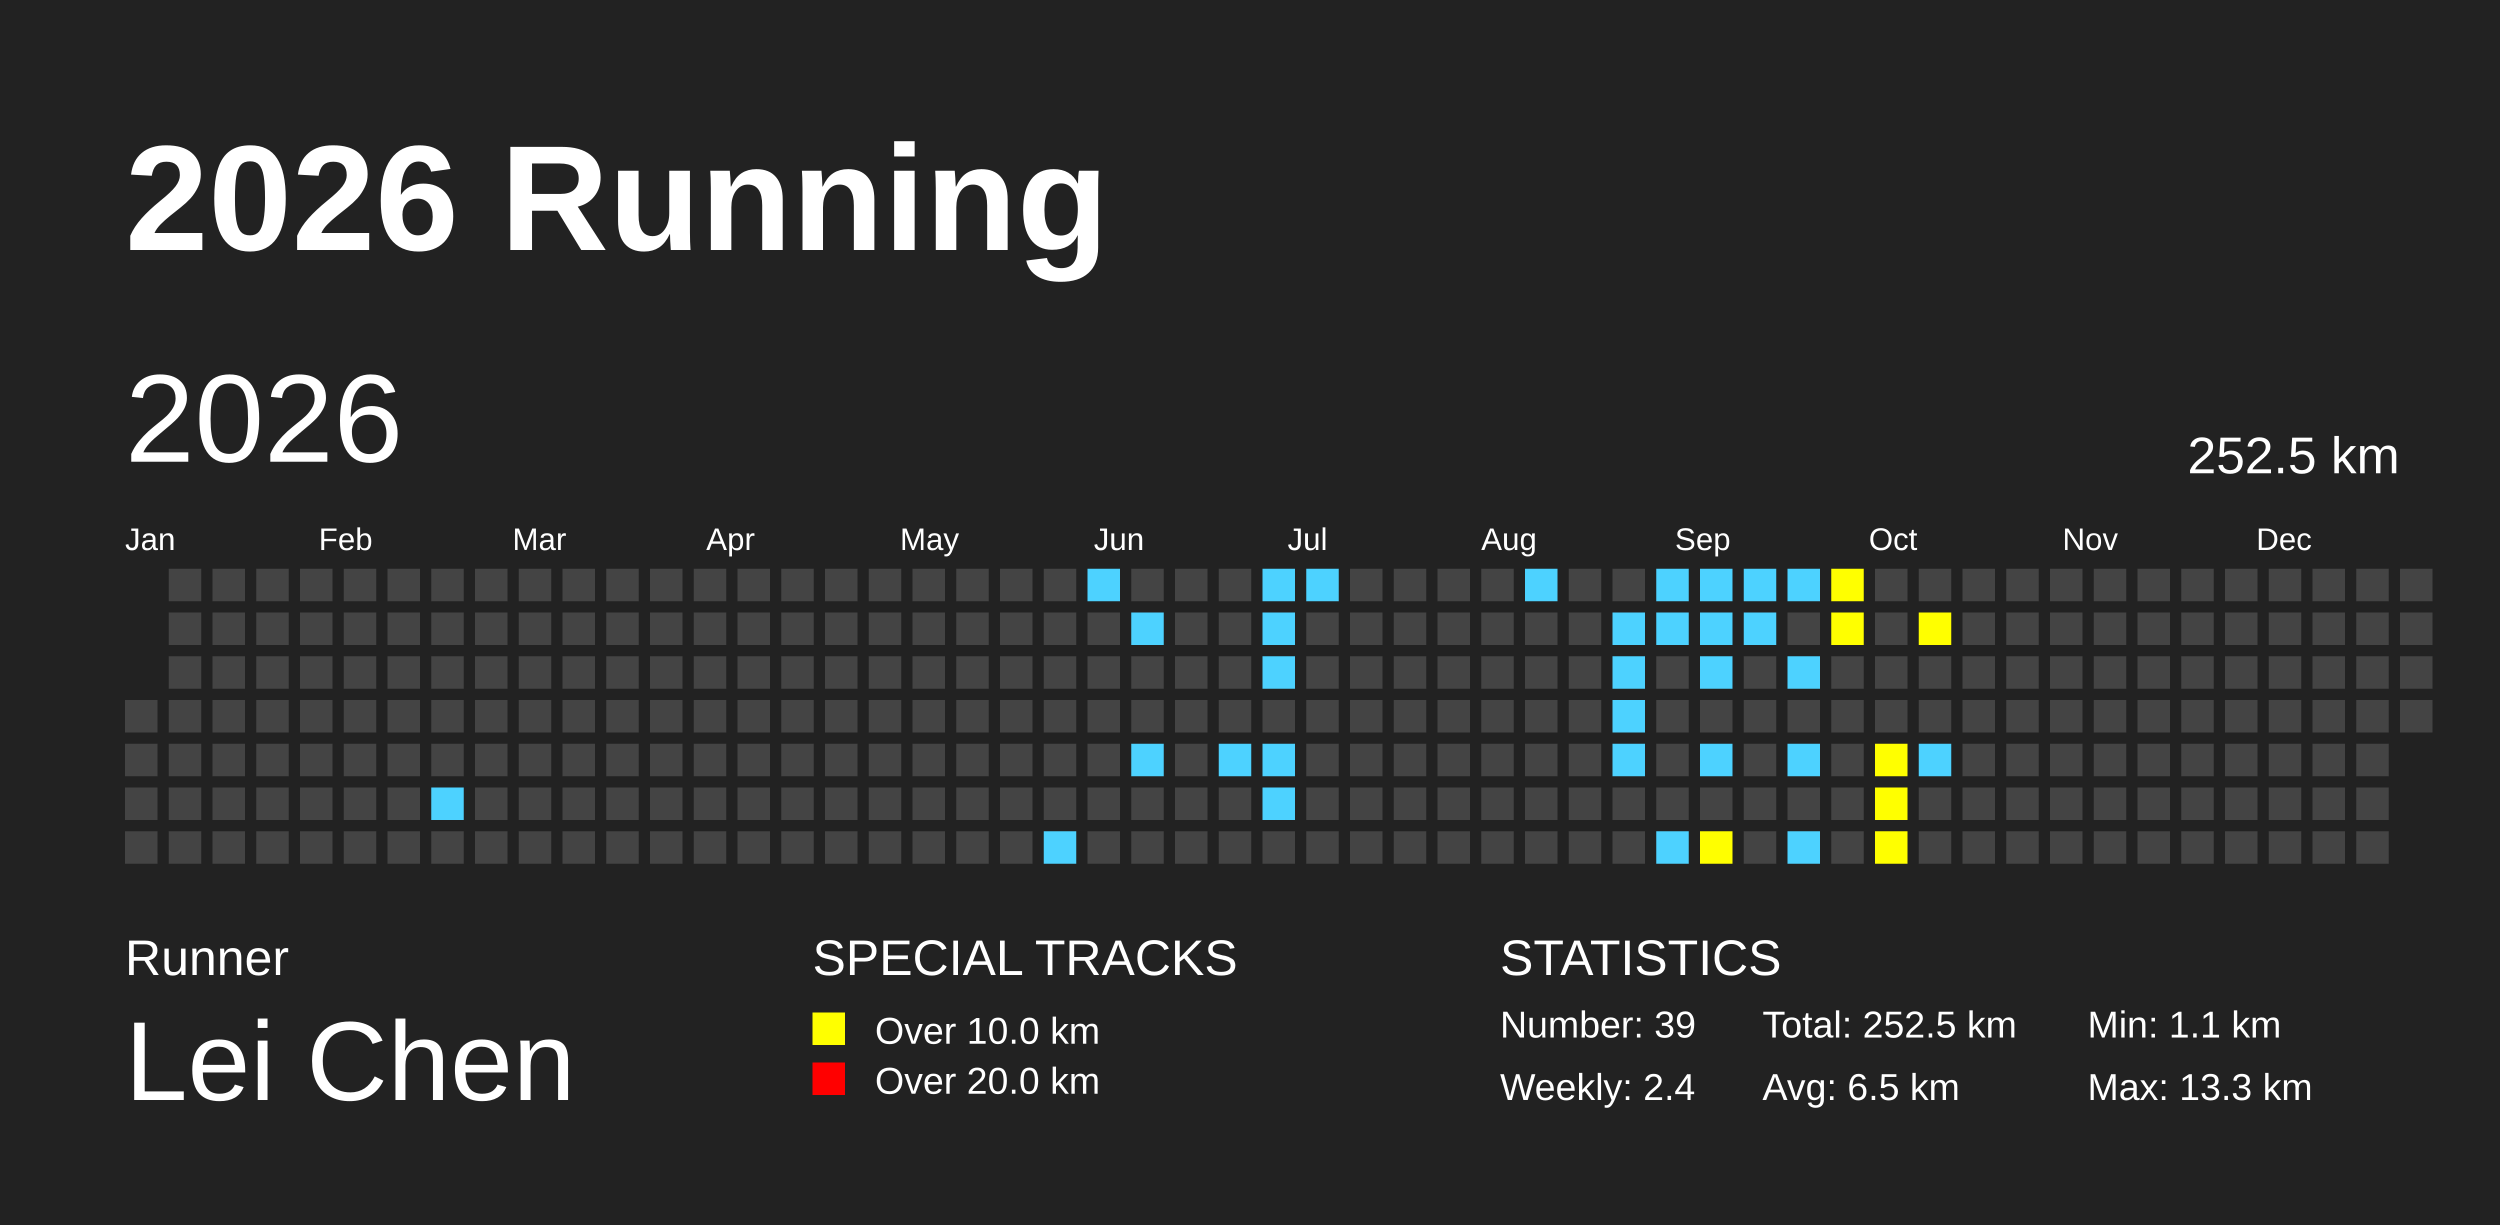
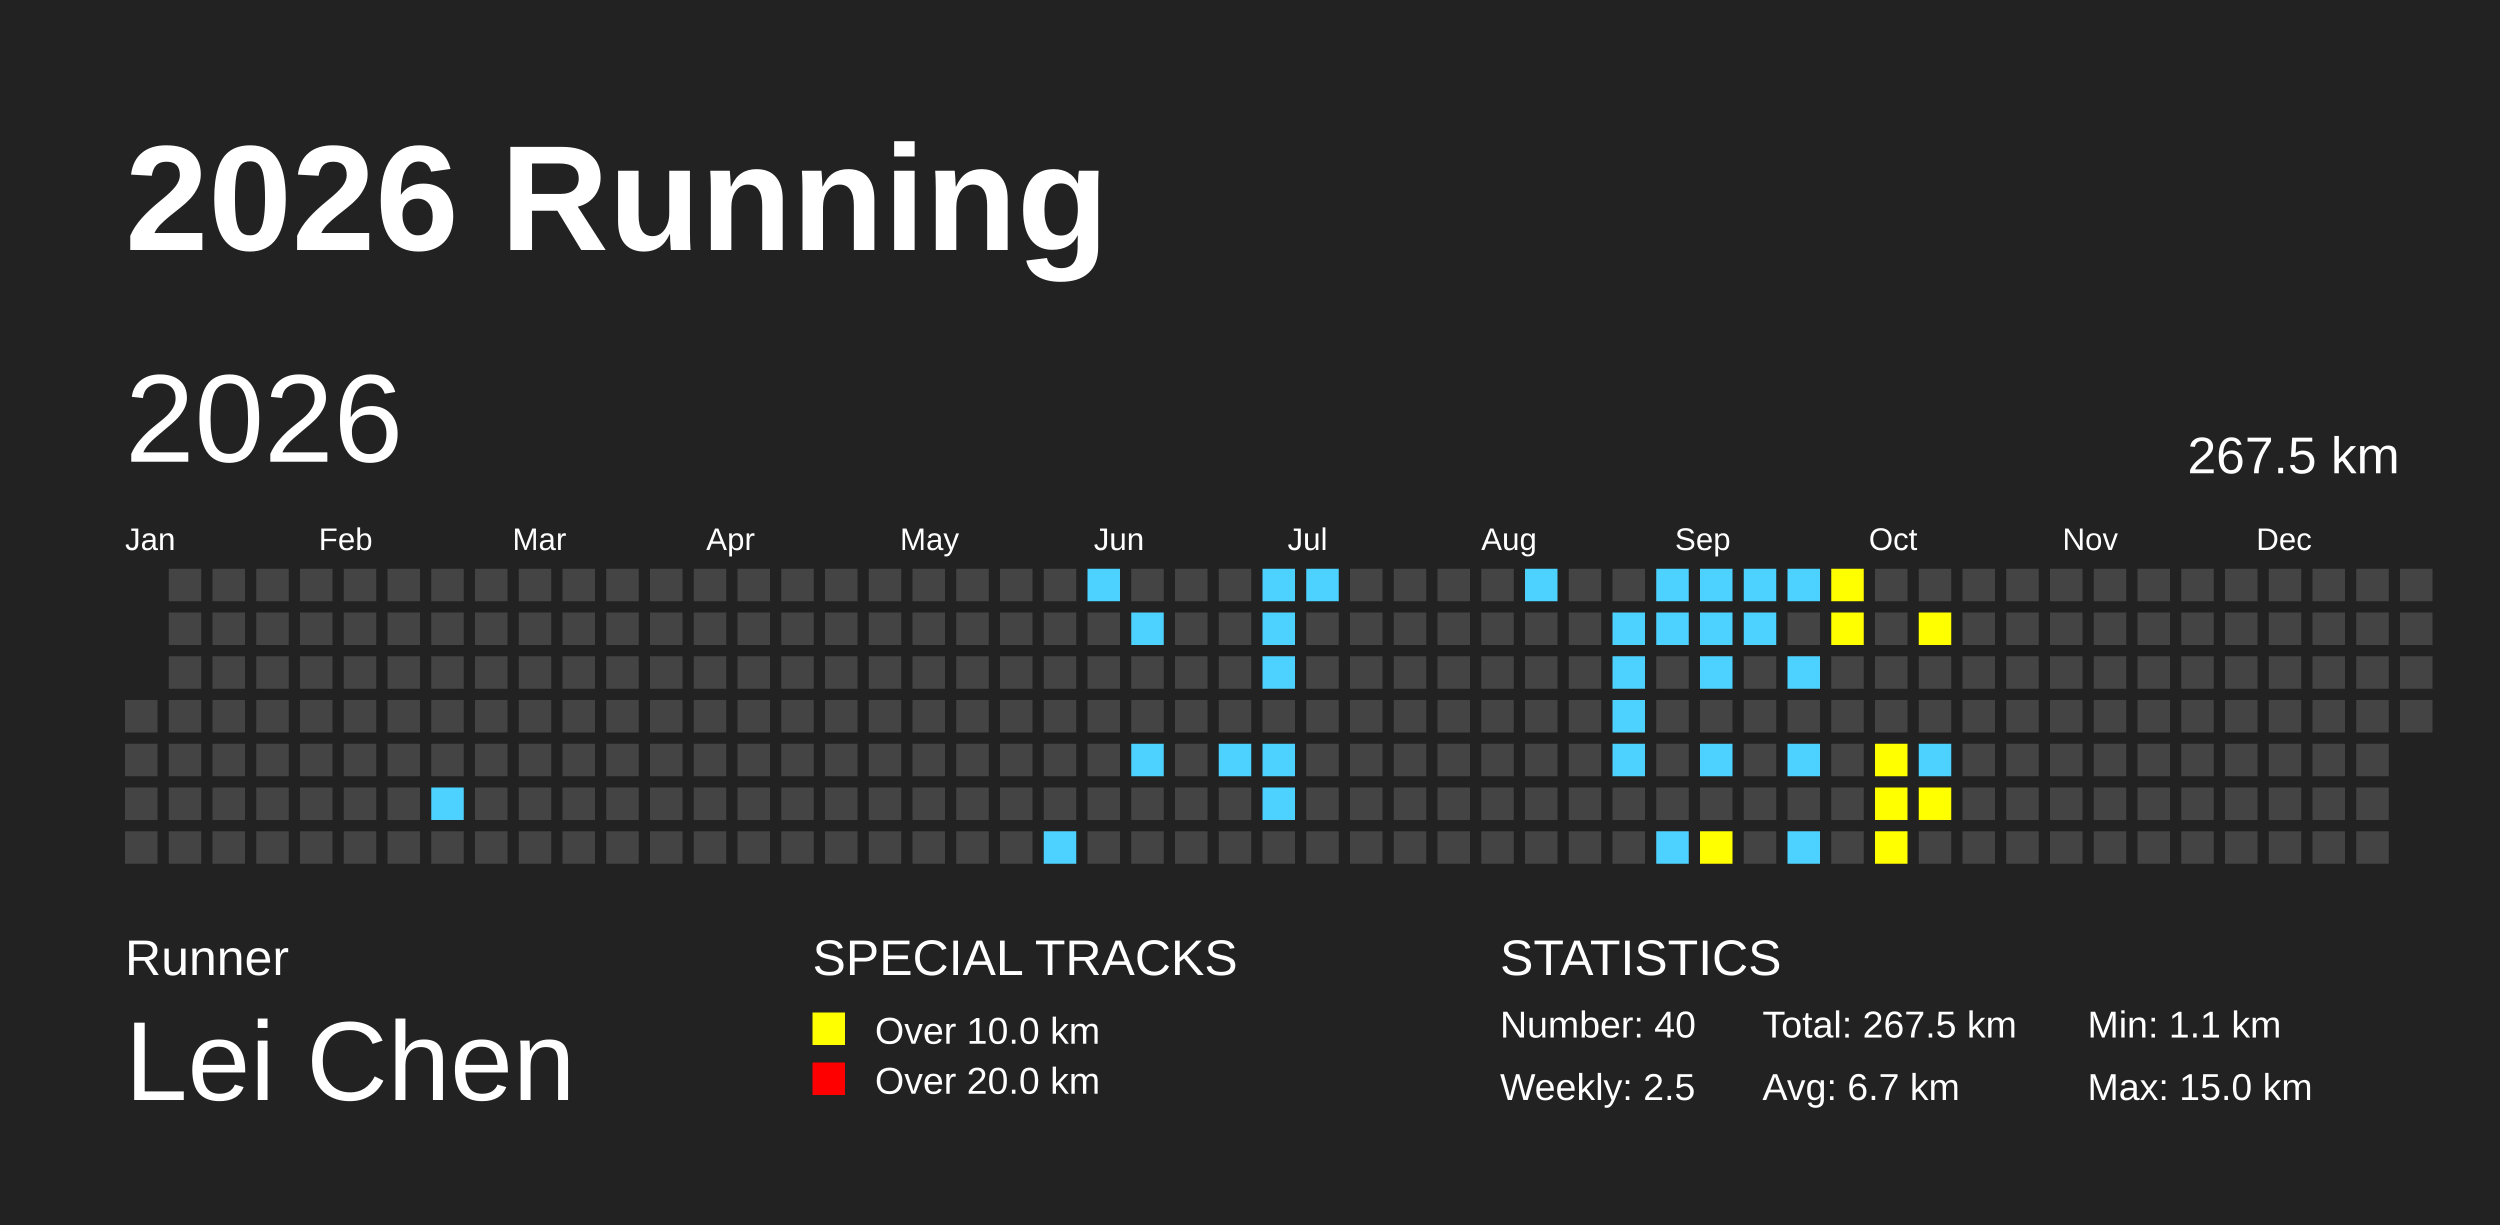
<svg xmlns="http://www.w3.org/2000/svg" baseProfile="full" height="98mm" version="1.1" viewBox="0,0,200,98" width="200mm">
  <defs />
  <rect fill="#222222" height="98" width="200" x="0" y="0" />
  <text fill="#FFFFFF" style="font-size:12px; font-family:Arial; font-weight:bold;" x="10" y="20">2026 Running</text>
  <text fill="#FFFFFF" style="font-size:4px; font-family:Arial" x="10" y="78">Runner</text>
  <text fill="#FFFFFF" style="font-size:9px; font-family:Arial" x="10" y="88">Lei Chen</text>
  <text fill="#FFFFFF" style="font-size:4px; font-family:Arial" x="65" y="78">SPECIAL TRACKS</text>
  <rect fill="yellow" height="2.6" width="2.6" x="65" y="81" />
  <text fill="#FFFFFF" style="font-size:3px; font-family:Arial" x="70" y="83.5">Over 10.0 km</text>
  <rect fill="red" height="2.6" width="2.6" x="65" y="85" />
  <text fill="#FFFFFF" style="font-size:3px; font-family:Arial" x="70" y="87.5">Over 20.0 km</text>
  <text fill="#FFFFFF" style="font-size:4px; font-family:Arial" x="120" y="78">STATISTICS</text>
-   <text fill="#FFFFFF" style="font-size:3px; font-family:Arial" x="120" y="83">Number: 39</text>
-   <text fill="#FFFFFF" style="font-size:3px; font-family:Arial" x="120" y="88">Weekly: 2.4</text>
-   <text fill="#FFFFFF" style="font-size:3px; font-family:Arial" x="141" y="83">Total: 252.5 km</text>
-   <text fill="#FFFFFF" style="font-size:3px; font-family:Arial" x="141" y="88">Avg: 6.5 km</text>
+   <text fill="#FFFFFF" style="font-size:3px; font-family:Arial" x="120" y="83">Number: 40</text>
+   <text fill="#FFFFFF" style="font-size:3px; font-family:Arial" x="120" y="88">Weekly: 2.5</text>
+   <text fill="#FFFFFF" style="font-size:3px; font-family:Arial" x="141" y="83">Total: 267.5 km</text>
+   <text fill="#FFFFFF" style="font-size:3px; font-family:Arial" x="141" y="88">Avg: 6.7 km</text>
  <text fill="#FFFFFF" style="font-size:3px; font-family:Arial" x="167" y="83">Min: 1.1 km</text>
-   <text fill="#FFFFFF" style="font-size:3px; font-family:Arial" x="167" y="88">Max: 13.3 km</text>
+   <text fill="#FFFFFF" style="font-size:3px; font-family:Arial" x="167" y="88">Max: 15.0 km</text>
  <text dominant-baseline="hanging" fill="#FFFFFF" style="font-size:10.0px; font-family:Arial;" x="10" y="30">2026</text>
-   <text dominant-baseline="hanging" fill="#FFFFFF" style="font-size:4.125px; font-family:Arial;" x="175" y="35">252.5 km</text>
+   <text dominant-baseline="hanging" fill="#FFFFFF" style="font-size:4.125px; font-family:Arial;" x="175" y="35">267.5 km</text>
  <text fill="#FFFFFF" style="font-size:2.5px; font-family:Arial" x="10.0" y="44">Jan</text>
  <text fill="#FFFFFF" style="font-size:2.5px; font-family:Arial" x="25.5" y="44">Feb</text>
  <text fill="#FFFFFF" style="font-size:2.5px; font-family:Arial" x="41.0" y="44">Mar</text>
  <text fill="#FFFFFF" style="font-size:2.5px; font-family:Arial" x="56.5" y="44">Apr</text>
  <text fill="#FFFFFF" style="font-size:2.5px; font-family:Arial" x="72.0" y="44">May</text>
  <text fill="#FFFFFF" style="font-size:2.5px; font-family:Arial" x="87.5" y="44">Jun</text>
  <text fill="#FFFFFF" style="font-size:2.5px; font-family:Arial" x="103.0" y="44">Jul</text>
  <text fill="#FFFFFF" style="font-size:2.5px; font-family:Arial" x="118.5" y="44">Aug</text>
  <text fill="#FFFFFF" style="font-size:2.5px; font-family:Arial" x="134.0" y="44">Sep</text>
  <text fill="#FFFFFF" style="font-size:2.5px; font-family:Arial" x="149.5" y="44">Oct</text>
  <text fill="#FFFFFF" style="font-size:2.5px; font-family:Arial" x="165.0" y="44">Nov</text>
  <text fill="#FFFFFF" style="font-size:2.5px; font-family:Arial" x="180.5" y="44">Dec</text>
  <rect fill="#444444" height="2.6" width="2.6" x="10.0" y="56.0" />
  <rect fill="#444444" height="2.6" width="2.6" x="10.0" y="59.5" />
  <rect fill="#444444" height="2.6" width="2.6" x="10.0" y="63.0" />
  <rect fill="#444444" height="2.6" width="2.6" x="10.0" y="66.5" />
  <rect fill="#444444" height="2.6" width="2.6" x="13.5" y="45.5" />
  <rect fill="#444444" height="2.6" width="2.6" x="13.5" y="49.0" />
  <rect fill="#444444" height="2.6" width="2.6" x="13.5" y="52.5" />
  <rect fill="#444444" height="2.6" width="2.6" x="13.5" y="56.0" />
  <rect fill="#444444" height="2.6" width="2.6" x="13.5" y="59.5" />
  <rect fill="#444444" height="2.6" width="2.6" x="13.5" y="63.0" />
  <rect fill="#444444" height="2.6" width="2.6" x="13.5" y="66.5" />
  <rect fill="#444444" height="2.6" width="2.6" x="17.0" y="45.5" />
  <rect fill="#444444" height="2.6" width="2.6" x="17.0" y="49.0" />
  <rect fill="#444444" height="2.6" width="2.6" x="17.0" y="52.5" />
  <rect fill="#444444" height="2.6" width="2.6" x="17.0" y="56.0" />
  <rect fill="#444444" height="2.6" width="2.6" x="17.0" y="59.5" />
  <rect fill="#444444" height="2.6" width="2.6" x="17.0" y="63.0" />
  <rect fill="#444444" height="2.6" width="2.6" x="17.0" y="66.5" />
  <rect fill="#444444" height="2.6" width="2.6" x="20.5" y="45.5" />
  <rect fill="#444444" height="2.6" width="2.6" x="20.5" y="49.0" />
  <rect fill="#444444" height="2.6" width="2.6" x="20.5" y="52.5" />
  <rect fill="#444444" height="2.6" width="2.6" x="20.5" y="56.0" />
  <rect fill="#444444" height="2.6" width="2.6" x="20.5" y="59.5" />
  <rect fill="#444444" height="2.6" width="2.6" x="20.5" y="63.0" />
  <rect fill="#444444" height="2.6" width="2.6" x="20.5" y="66.5" />
  <rect fill="#444444" height="2.6" width="2.6" x="24.0" y="45.5" />
  <rect fill="#444444" height="2.6" width="2.6" x="24.0" y="49.0" />
  <rect fill="#444444" height="2.6" width="2.6" x="24.0" y="52.5" />
  <rect fill="#444444" height="2.6" width="2.6" x="24.0" y="56.0" />
  <rect fill="#444444" height="2.6" width="2.6" x="24.0" y="59.5" />
  <rect fill="#444444" height="2.6" width="2.6" x="24.0" y="63.0" />
  <rect fill="#444444" height="2.6" width="2.6" x="24.0" y="66.5" />
  <rect fill="#444444" height="2.6" width="2.6" x="27.5" y="45.5" />
  <rect fill="#444444" height="2.6" width="2.6" x="27.5" y="49.0" />
  <rect fill="#444444" height="2.6" width="2.6" x="27.5" y="52.5" />
  <rect fill="#444444" height="2.6" width="2.6" x="27.5" y="56.0" />
  <rect fill="#444444" height="2.6" width="2.6" x="27.5" y="59.5" />
  <rect fill="#444444" height="2.6" width="2.6" x="27.5" y="63.0" />
  <rect fill="#444444" height="2.6" width="2.6" x="27.5" y="66.5" />
  <rect fill="#444444" height="2.6" width="2.6" x="31.0" y="45.5" />
  <rect fill="#444444" height="2.6" width="2.6" x="31.0" y="49.0" />
  <rect fill="#444444" height="2.6" width="2.6" x="31.0" y="52.5" />
  <rect fill="#444444" height="2.6" width="2.6" x="31.0" y="56.0" />
  <rect fill="#444444" height="2.6" width="2.6" x="31.0" y="59.5" />
  <rect fill="#444444" height="2.6" width="2.6" x="31.0" y="63.0" />
  <rect fill="#444444" height="2.6" width="2.6" x="31.0" y="66.5" />
  <rect fill="#444444" height="2.6" width="2.6" x="34.5" y="45.5" />
  <rect fill="#444444" height="2.6" width="2.6" x="34.5" y="49.0" />
  <rect fill="#444444" height="2.6" width="2.6" x="34.5" y="52.5" />
  <rect fill="#444444" height="2.6" width="2.6" x="34.5" y="56.0" />
  <rect fill="#444444" height="2.6" width="2.6" x="34.5" y="59.5" />
  <rect fill="#4DD2FF" height="2.6" width="2.6" x="34.5" y="63.0" />
  <rect fill="#444444" height="2.6" width="2.6" x="34.5" y="66.5" />
  <rect fill="#444444" height="2.6" width="2.6" x="38.0" y="45.5" />
  <rect fill="#444444" height="2.6" width="2.6" x="38.0" y="49.0" />
  <rect fill="#444444" height="2.6" width="2.6" x="38.0" y="52.5" />
  <rect fill="#444444" height="2.6" width="2.6" x="38.0" y="56.0" />
  <rect fill="#444444" height="2.6" width="2.6" x="38.0" y="59.5" />
  <rect fill="#444444" height="2.6" width="2.6" x="38.0" y="63.0" />
  <rect fill="#444444" height="2.6" width="2.6" x="38.0" y="66.5" />
  <rect fill="#444444" height="2.6" width="2.6" x="41.5" y="45.5" />
  <rect fill="#444444" height="2.6" width="2.6" x="41.5" y="49.0" />
  <rect fill="#444444" height="2.6" width="2.6" x="41.5" y="52.5" />
  <rect fill="#444444" height="2.6" width="2.6" x="41.5" y="56.0" />
  <rect fill="#444444" height="2.6" width="2.6" x="41.5" y="59.5" />
  <rect fill="#444444" height="2.6" width="2.6" x="41.5" y="63.0" />
  <rect fill="#444444" height="2.6" width="2.6" x="41.5" y="66.5" />
  <rect fill="#444444" height="2.6" width="2.6" x="45.0" y="45.5" />
  <rect fill="#444444" height="2.6" width="2.6" x="45.0" y="49.0" />
  <rect fill="#444444" height="2.6" width="2.6" x="45.0" y="52.5" />
  <rect fill="#444444" height="2.6" width="2.6" x="45.0" y="56.0" />
  <rect fill="#444444" height="2.6" width="2.6" x="45.0" y="59.5" />
  <rect fill="#444444" height="2.6" width="2.6" x="45.0" y="63.0" />
  <rect fill="#444444" height="2.6" width="2.6" x="45.0" y="66.5" />
  <rect fill="#444444" height="2.6" width="2.6" x="48.5" y="45.5" />
  <rect fill="#444444" height="2.6" width="2.6" x="48.5" y="49.0" />
  <rect fill="#444444" height="2.6" width="2.6" x="48.5" y="52.5" />
  <rect fill="#444444" height="2.6" width="2.6" x="48.5" y="56.0" />
  <rect fill="#444444" height="2.6" width="2.6" x="48.5" y="59.5" />
  <rect fill="#444444" height="2.6" width="2.6" x="48.5" y="63.0" />
  <rect fill="#444444" height="2.6" width="2.6" x="48.5" y="66.5" />
  <rect fill="#444444" height="2.6" width="2.6" x="52.0" y="45.5" />
  <rect fill="#444444" height="2.6" width="2.6" x="52.0" y="49.0" />
  <rect fill="#444444" height="2.6" width="2.6" x="52.0" y="52.5" />
  <rect fill="#444444" height="2.6" width="2.6" x="52.0" y="56.0" />
  <rect fill="#444444" height="2.6" width="2.6" x="52.0" y="59.5" />
  <rect fill="#444444" height="2.6" width="2.6" x="52.0" y="63.0" />
  <rect fill="#444444" height="2.6" width="2.6" x="52.0" y="66.5" />
  <rect fill="#444444" height="2.6" width="2.6" x="55.5" y="45.5" />
  <rect fill="#444444" height="2.6" width="2.6" x="55.5" y="49.0" />
  <rect fill="#444444" height="2.6" width="2.6" x="55.5" y="52.5" />
  <rect fill="#444444" height="2.6" width="2.6" x="55.5" y="56.0" />
  <rect fill="#444444" height="2.6" width="2.6" x="55.5" y="59.5" />
  <rect fill="#444444" height="2.6" width="2.6" x="55.5" y="63.0" />
  <rect fill="#444444" height="2.6" width="2.6" x="55.5" y="66.5" />
  <rect fill="#444444" height="2.6" width="2.6" x="59.0" y="45.5" />
  <rect fill="#444444" height="2.6" width="2.6" x="59.0" y="49.0" />
  <rect fill="#444444" height="2.6" width="2.6" x="59.0" y="52.5" />
  <rect fill="#444444" height="2.6" width="2.6" x="59.0" y="56.0" />
  <rect fill="#444444" height="2.6" width="2.6" x="59.0" y="59.5" />
  <rect fill="#444444" height="2.6" width="2.6" x="59.0" y="63.0" />
  <rect fill="#444444" height="2.6" width="2.6" x="59.0" y="66.5" />
  <rect fill="#444444" height="2.6" width="2.6" x="62.5" y="45.5" />
  <rect fill="#444444" height="2.6" width="2.6" x="62.5" y="49.0" />
  <rect fill="#444444" height="2.6" width="2.6" x="62.5" y="52.5" />
  <rect fill="#444444" height="2.6" width="2.6" x="62.5" y="56.0" />
  <rect fill="#444444" height="2.6" width="2.6" x="62.5" y="59.5" />
  <rect fill="#444444" height="2.6" width="2.6" x="62.5" y="63.0" />
  <rect fill="#444444" height="2.6" width="2.6" x="62.5" y="66.5" />
  <rect fill="#444444" height="2.6" width="2.6" x="66.0" y="45.5" />
  <rect fill="#444444" height="2.6" width="2.6" x="66.0" y="49.0" />
  <rect fill="#444444" height="2.6" width="2.6" x="66.0" y="52.5" />
  <rect fill="#444444" height="2.6" width="2.6" x="66.0" y="56.0" />
  <rect fill="#444444" height="2.6" width="2.6" x="66.0" y="59.5" />
  <rect fill="#444444" height="2.6" width="2.6" x="66.0" y="63.0" />
  <rect fill="#444444" height="2.6" width="2.6" x="66.0" y="66.5" />
  <rect fill="#444444" height="2.6" width="2.6" x="69.5" y="45.5" />
  <rect fill="#444444" height="2.6" width="2.6" x="69.5" y="49.0" />
  <rect fill="#444444" height="2.6" width="2.6" x="69.5" y="52.5" />
  <rect fill="#444444" height="2.6" width="2.6" x="69.5" y="56.0" />
  <rect fill="#444444" height="2.6" width="2.6" x="69.5" y="59.5" />
  <rect fill="#444444" height="2.6" width="2.6" x="69.5" y="63.0" />
  <rect fill="#444444" height="2.6" width="2.6" x="69.5" y="66.5" />
  <rect fill="#444444" height="2.6" width="2.6" x="73.0" y="45.5" />
  <rect fill="#444444" height="2.6" width="2.6" x="73.0" y="49.0" />
  <rect fill="#444444" height="2.6" width="2.6" x="73.0" y="52.5" />
  <rect fill="#444444" height="2.6" width="2.6" x="73.0" y="56.0" />
  <rect fill="#444444" height="2.6" width="2.6" x="73.0" y="59.5" />
  <rect fill="#444444" height="2.6" width="2.6" x="73.0" y="63.0" />
  <rect fill="#444444" height="2.6" width="2.6" x="73.0" y="66.5" />
  <rect fill="#444444" height="2.6" width="2.6" x="76.5" y="45.5" />
  <rect fill="#444444" height="2.6" width="2.6" x="76.5" y="49.0" />
  <rect fill="#444444" height="2.6" width="2.6" x="76.5" y="52.5" />
  <rect fill="#444444" height="2.6" width="2.6" x="76.5" y="56.0" />
  <rect fill="#444444" height="2.6" width="2.6" x="76.5" y="59.5" />
  <rect fill="#444444" height="2.6" width="2.6" x="76.5" y="63.0" />
  <rect fill="#444444" height="2.6" width="2.6" x="76.5" y="66.5" />
  <rect fill="#444444" height="2.6" width="2.6" x="80.0" y="45.5" />
  <rect fill="#444444" height="2.6" width="2.6" x="80.0" y="49.0" />
  <rect fill="#444444" height="2.6" width="2.6" x="80.0" y="52.5" />
  <rect fill="#444444" height="2.6" width="2.6" x="80.0" y="56.0" />
  <rect fill="#444444" height="2.6" width="2.6" x="80.0" y="59.5" />
  <rect fill="#444444" height="2.6" width="2.6" x="80.0" y="63.0" />
  <rect fill="#444444" height="2.6" width="2.6" x="80.0" y="66.5" />
  <rect fill="#444444" height="2.6" width="2.6" x="83.5" y="45.5" />
  <rect fill="#444444" height="2.6" width="2.6" x="83.5" y="49.0" />
  <rect fill="#444444" height="2.6" width="2.6" x="83.5" y="52.5" />
  <rect fill="#444444" height="2.6" width="2.6" x="83.5" y="56.0" />
  <rect fill="#444444" height="2.6" width="2.6" x="83.5" y="59.5" />
  <rect fill="#444444" height="2.6" width="2.6" x="83.5" y="63.0" />
  <rect fill="#4DD2FF" height="2.6" width="2.6" x="83.5" y="66.5" />
  <rect fill="#4DD2FF" height="2.6" width="2.6" x="87.0" y="45.5" />
  <rect fill="#444444" height="2.6" width="2.6" x="87.0" y="49.0" />
  <rect fill="#444444" height="2.6" width="2.6" x="87.0" y="52.5" />
  <rect fill="#444444" height="2.6" width="2.6" x="87.0" y="56.0" />
  <rect fill="#444444" height="2.6" width="2.6" x="87.0" y="59.5" />
  <rect fill="#444444" height="2.6" width="2.6" x="87.0" y="63.0" />
  <rect fill="#444444" height="2.6" width="2.6" x="87.0" y="66.5" />
  <rect fill="#444444" height="2.6" width="2.6" x="90.5" y="45.5" />
  <rect fill="#4DD2FF" height="2.6" width="2.6" x="90.5" y="49.0" />
  <rect fill="#444444" height="2.6" width="2.6" x="90.5" y="52.5" />
  <rect fill="#444444" height="2.6" width="2.6" x="90.5" y="56.0" />
  <rect fill="#4DD2FF" height="2.6" width="2.6" x="90.5" y="59.5" />
  <rect fill="#444444" height="2.6" width="2.6" x="90.5" y="63.0" />
  <rect fill="#444444" height="2.6" width="2.6" x="90.5" y="66.5" />
  <rect fill="#444444" height="2.6" width="2.6" x="94.0" y="45.5" />
  <rect fill="#444444" height="2.6" width="2.6" x="94.0" y="49.0" />
  <rect fill="#444444" height="2.6" width="2.6" x="94.0" y="52.5" />
  <rect fill="#444444" height="2.6" width="2.6" x="94.0" y="56.0" />
  <rect fill="#444444" height="2.6" width="2.6" x="94.0" y="59.5" />
  <rect fill="#444444" height="2.6" width="2.6" x="94.0" y="63.0" />
  <rect fill="#444444" height="2.6" width="2.6" x="94.0" y="66.5" />
  <rect fill="#444444" height="2.6" width="2.6" x="97.5" y="45.5" />
  <rect fill="#444444" height="2.6" width="2.6" x="97.5" y="49.0" />
  <rect fill="#444444" height="2.6" width="2.6" x="97.5" y="52.5" />
  <rect fill="#444444" height="2.6" width="2.6" x="97.5" y="56.0" />
  <rect fill="#4DD2FF" height="2.6" width="2.6" x="97.5" y="59.5" />
  <rect fill="#444444" height="2.6" width="2.6" x="97.5" y="63.0" />
  <rect fill="#444444" height="2.6" width="2.6" x="97.5" y="66.5" />
  <rect fill="#4DD2FF" height="2.6" width="2.6" x="101.0" y="45.5" />
  <rect fill="#4DD2FF" height="2.6" width="2.6" x="101.0" y="49.0" />
  <rect fill="#4DD2FF" height="2.6" width="2.6" x="101.0" y="52.5" />
  <rect fill="#444444" height="2.6" width="2.6" x="101.0" y="56.0" />
  <rect fill="#4DD2FF" height="2.6" width="2.6" x="101.0" y="59.5" />
  <rect fill="#4DD2FF" height="2.6" width="2.6" x="101.0" y="63.0" />
  <rect fill="#444444" height="2.6" width="2.6" x="101.0" y="66.5" />
  <rect fill="#4DD2FF" height="2.6" width="2.6" x="104.5" y="45.5" />
  <rect fill="#444444" height="2.6" width="2.6" x="104.5" y="49.0" />
  <rect fill="#444444" height="2.6" width="2.6" x="104.5" y="52.5" />
  <rect fill="#444444" height="2.6" width="2.6" x="104.5" y="56.0" />
  <rect fill="#444444" height="2.6" width="2.6" x="104.5" y="59.5" />
  <rect fill="#444444" height="2.6" width="2.6" x="104.5" y="63.0" />
  <rect fill="#444444" height="2.6" width="2.6" x="104.5" y="66.5" />
  <rect fill="#444444" height="2.6" width="2.6" x="108.0" y="45.5" />
  <rect fill="#444444" height="2.6" width="2.6" x="108.0" y="49.0" />
  <rect fill="#444444" height="2.6" width="2.6" x="108.0" y="52.5" />
  <rect fill="#444444" height="2.6" width="2.6" x="108.0" y="56.0" />
  <rect fill="#444444" height="2.6" width="2.6" x="108.0" y="59.5" />
  <rect fill="#444444" height="2.6" width="2.6" x="108.0" y="63.0" />
  <rect fill="#444444" height="2.6" width="2.6" x="108.0" y="66.5" />
  <rect fill="#444444" height="2.6" width="2.6" x="111.5" y="45.5" />
  <rect fill="#444444" height="2.6" width="2.6" x="111.5" y="49.0" />
  <rect fill="#444444" height="2.6" width="2.6" x="111.5" y="52.5" />
  <rect fill="#444444" height="2.6" width="2.6" x="111.5" y="56.0" />
  <rect fill="#444444" height="2.6" width="2.6" x="111.5" y="59.5" />
  <rect fill="#444444" height="2.6" width="2.6" x="111.5" y="63.0" />
  <rect fill="#444444" height="2.6" width="2.6" x="111.5" y="66.5" />
  <rect fill="#444444" height="2.6" width="2.6" x="115.0" y="45.5" />
  <rect fill="#444444" height="2.6" width="2.6" x="115.0" y="49.0" />
  <rect fill="#444444" height="2.6" width="2.6" x="115.0" y="52.5" />
  <rect fill="#444444" height="2.6" width="2.6" x="115.0" y="56.0" />
  <rect fill="#444444" height="2.6" width="2.6" x="115.0" y="59.5" />
  <rect fill="#444444" height="2.6" width="2.6" x="115.0" y="63.0" />
  <rect fill="#444444" height="2.6" width="2.6" x="115.0" y="66.5" />
  <rect fill="#444444" height="2.6" width="2.6" x="118.5" y="45.5" />
  <rect fill="#444444" height="2.6" width="2.6" x="118.5" y="49.0" />
  <rect fill="#444444" height="2.6" width="2.6" x="118.5" y="52.5" />
  <rect fill="#444444" height="2.6" width="2.6" x="118.5" y="56.0" />
  <rect fill="#444444" height="2.6" width="2.6" x="118.5" y="59.5" />
  <rect fill="#444444" height="2.6" width="2.6" x="118.5" y="63.0" />
  <rect fill="#444444" height="2.6" width="2.6" x="118.5" y="66.5" />
  <rect fill="#4DD2FF" height="2.6" width="2.6" x="122.0" y="45.5" />
  <rect fill="#444444" height="2.6" width="2.6" x="122.0" y="49.0" />
  <rect fill="#444444" height="2.6" width="2.6" x="122.0" y="52.5" />
  <rect fill="#444444" height="2.6" width="2.6" x="122.0" y="56.0" />
  <rect fill="#444444" height="2.6" width="2.6" x="122.0" y="59.5" />
  <rect fill="#444444" height="2.6" width="2.6" x="122.0" y="63.0" />
  <rect fill="#444444" height="2.6" width="2.6" x="122.0" y="66.5" />
  <rect fill="#444444" height="2.6" width="2.6" x="125.5" y="45.5" />
  <rect fill="#444444" height="2.6" width="2.6" x="125.5" y="49.0" />
  <rect fill="#444444" height="2.6" width="2.6" x="125.5" y="52.5" />
  <rect fill="#444444" height="2.6" width="2.6" x="125.5" y="56.0" />
  <rect fill="#444444" height="2.6" width="2.6" x="125.5" y="59.5" />
  <rect fill="#444444" height="2.6" width="2.6" x="125.5" y="63.0" />
  <rect fill="#444444" height="2.6" width="2.6" x="125.5" y="66.5" />
  <rect fill="#444444" height="2.6" width="2.6" x="129.0" y="45.5" />
  <rect fill="#4DD2FF" height="2.6" width="2.6" x="129.0" y="49.0" />
  <rect fill="#4DD2FF" height="2.6" width="2.6" x="129.0" y="52.5" />
  <rect fill="#4DD2FF" height="2.6" width="2.6" x="129.0" y="56.0" />
  <rect fill="#4DD2FF" height="2.6" width="2.6" x="129.0" y="59.5" />
  <rect fill="#444444" height="2.6" width="2.6" x="129.0" y="63.0" />
  <rect fill="#444444" height="2.6" width="2.6" x="129.0" y="66.5" />
  <rect fill="#4DD2FF" height="2.6" width="2.6" x="132.5" y="45.5" />
  <rect fill="#4DD2FF" height="2.6" width="2.6" x="132.5" y="49.0" />
  <rect fill="#444444" height="2.6" width="2.6" x="132.5" y="52.5" />
  <rect fill="#444444" height="2.6" width="2.6" x="132.5" y="56.0" />
  <rect fill="#444444" height="2.6" width="2.6" x="132.5" y="59.5" />
  <rect fill="#444444" height="2.6" width="2.6" x="132.5" y="63.0" />
  <rect fill="#4DD2FF" height="2.6" width="2.6" x="132.5" y="66.5" />
  <rect fill="#4DD2FF" height="2.6" width="2.6" x="136.0" y="45.5" />
  <rect fill="#4DD2FF" height="2.6" width="2.6" x="136.0" y="49.0" />
  <rect fill="#4DD2FF" height="2.6" width="2.6" x="136.0" y="52.5" />
  <rect fill="#444444" height="2.6" width="2.6" x="136.0" y="56.0" />
  <rect fill="#4DD2FF" height="2.6" width="2.6" x="136.0" y="59.5" />
  <rect fill="#444444" height="2.6" width="2.6" x="136.0" y="63.0" />
  <rect fill="yellow" height="2.6" width="2.6" x="136.0" y="66.5" />
  <rect fill="#4DD2FF" height="2.6" width="2.6" x="139.5" y="45.5" />
  <rect fill="#4DD2FF" height="2.6" width="2.6" x="139.5" y="49.0" />
  <rect fill="#444444" height="2.6" width="2.6" x="139.5" y="52.5" />
  <rect fill="#444444" height="2.6" width="2.6" x="139.5" y="56.0" />
  <rect fill="#444444" height="2.6" width="2.6" x="139.5" y="59.5" />
  <rect fill="#444444" height="2.6" width="2.6" x="139.5" y="63.0" />
  <rect fill="#444444" height="2.6" width="2.6" x="139.5" y="66.5" />
  <rect fill="#4DD2FF" height="2.6" width="2.6" x="143.0" y="45.5" />
  <rect fill="#444444" height="2.6" width="2.6" x="143.0" y="49.0" />
  <rect fill="#4DD2FF" height="2.6" width="2.6" x="143.0" y="52.5" />
  <rect fill="#444444" height="2.6" width="2.6" x="143.0" y="56.0" />
  <rect fill="#4DD2FF" height="2.6" width="2.6" x="143.0" y="59.5" />
  <rect fill="#444444" height="2.6" width="2.6" x="143.0" y="63.0" />
  <rect fill="#4DD2FF" height="2.6" width="2.6" x="143.0" y="66.5" />
  <rect fill="yellow" height="2.6" width="2.6" x="146.5" y="45.5" />
  <rect fill="yellow" height="2.6" width="2.6" x="146.5" y="49.0" />
  <rect fill="#444444" height="2.6" width="2.6" x="146.5" y="52.5" />
  <rect fill="#444444" height="2.6" width="2.6" x="146.5" y="56.0" />
  <rect fill="#444444" height="2.6" width="2.6" x="146.5" y="59.5" />
  <rect fill="#444444" height="2.6" width="2.6" x="146.5" y="63.0" />
  <rect fill="#444444" height="2.6" width="2.6" x="146.5" y="66.5" />
  <rect fill="#444444" height="2.6" width="2.6" x="150.0" y="45.5" />
  <rect fill="#444444" height="2.6" width="2.6" x="150.0" y="49.0" />
  <rect fill="#444444" height="2.6" width="2.6" x="150.0" y="52.5" />
  <rect fill="#444444" height="2.6" width="2.6" x="150.0" y="56.0" />
  <rect fill="yellow" height="2.6" width="2.6" x="150.0" y="59.5" />
  <rect fill="yellow" height="2.6" width="2.6" x="150.0" y="63.0" />
  <rect fill="yellow" height="2.6" width="2.6" x="150.0" y="66.5" />
  <rect fill="#444444" height="2.6" width="2.6" x="153.5" y="45.5" />
  <rect fill="yellow" height="2.6" width="2.6" x="153.5" y="49.0" />
  <rect fill="#444444" height="2.6" width="2.6" x="153.5" y="52.5" />
  <rect fill="#444444" height="2.6" width="2.6" x="153.5" y="56.0" />
  <rect fill="#4DD2FF" height="2.6" width="2.6" x="153.5" y="59.5" />
-   <rect fill="#444444" height="2.6" width="2.6" x="153.5" y="63.0" />
+   <rect fill="yellow" height="2.6" width="2.6" x="153.5" y="63.0" />
  <rect fill="#444444" height="2.6" width="2.6" x="153.5" y="66.5" />
  <rect fill="#444444" height="2.6" width="2.6" x="157.0" y="45.5" />
  <rect fill="#444444" height="2.6" width="2.6" x="157.0" y="49.0" />
  <rect fill="#444444" height="2.6" width="2.6" x="157.0" y="52.5" />
  <rect fill="#444444" height="2.6" width="2.6" x="157.0" y="56.0" />
  <rect fill="#444444" height="2.6" width="2.6" x="157.0" y="59.5" />
  <rect fill="#444444" height="2.6" width="2.6" x="157.0" y="63.0" />
  <rect fill="#444444" height="2.6" width="2.6" x="157.0" y="66.5" />
  <rect fill="#444444" height="2.6" width="2.6" x="160.5" y="45.5" />
  <rect fill="#444444" height="2.6" width="2.6" x="160.5" y="49.0" />
  <rect fill="#444444" height="2.6" width="2.6" x="160.5" y="52.5" />
  <rect fill="#444444" height="2.6" width="2.6" x="160.5" y="56.0" />
  <rect fill="#444444" height="2.6" width="2.6" x="160.5" y="59.5" />
  <rect fill="#444444" height="2.6" width="2.6" x="160.5" y="63.0" />
  <rect fill="#444444" height="2.6" width="2.6" x="160.5" y="66.5" />
  <rect fill="#444444" height="2.6" width="2.6" x="164.0" y="45.5" />
  <rect fill="#444444" height="2.6" width="2.6" x="164.0" y="49.0" />
  <rect fill="#444444" height="2.6" width="2.6" x="164.0" y="52.5" />
  <rect fill="#444444" height="2.6" width="2.6" x="164.0" y="56.0" />
  <rect fill="#444444" height="2.6" width="2.6" x="164.0" y="59.5" />
  <rect fill="#444444" height="2.6" width="2.6" x="164.0" y="63.0" />
  <rect fill="#444444" height="2.6" width="2.6" x="164.0" y="66.5" />
  <rect fill="#444444" height="2.6" width="2.6" x="167.5" y="45.5" />
  <rect fill="#444444" height="2.6" width="2.6" x="167.5" y="49.0" />
  <rect fill="#444444" height="2.6" width="2.6" x="167.5" y="52.5" />
  <rect fill="#444444" height="2.6" width="2.6" x="167.5" y="56.0" />
  <rect fill="#444444" height="2.6" width="2.6" x="167.5" y="59.5" />
  <rect fill="#444444" height="2.6" width="2.6" x="167.5" y="63.0" />
  <rect fill="#444444" height="2.6" width="2.6" x="167.5" y="66.5" />
  <rect fill="#444444" height="2.6" width="2.6" x="171.0" y="45.5" />
  <rect fill="#444444" height="2.6" width="2.6" x="171.0" y="49.0" />
  <rect fill="#444444" height="2.6" width="2.6" x="171.0" y="52.5" />
  <rect fill="#444444" height="2.6" width="2.6" x="171.0" y="56.0" />
  <rect fill="#444444" height="2.6" width="2.6" x="171.0" y="59.5" />
  <rect fill="#444444" height="2.6" width="2.6" x="171.0" y="63.0" />
  <rect fill="#444444" height="2.6" width="2.6" x="171.0" y="66.5" />
  <rect fill="#444444" height="2.6" width="2.6" x="174.5" y="45.5" />
  <rect fill="#444444" height="2.6" width="2.6" x="174.5" y="49.0" />
  <rect fill="#444444" height="2.6" width="2.6" x="174.5" y="52.5" />
  <rect fill="#444444" height="2.6" width="2.6" x="174.5" y="56.0" />
  <rect fill="#444444" height="2.6" width="2.6" x="174.5" y="59.5" />
  <rect fill="#444444" height="2.6" width="2.6" x="174.5" y="63.0" />
  <rect fill="#444444" height="2.6" width="2.6" x="174.5" y="66.5" />
  <rect fill="#444444" height="2.6" width="2.6" x="178.0" y="45.5" />
  <rect fill="#444444" height="2.6" width="2.6" x="178.0" y="49.0" />
  <rect fill="#444444" height="2.6" width="2.6" x="178.0" y="52.5" />
  <rect fill="#444444" height="2.6" width="2.6" x="178.0" y="56.0" />
  <rect fill="#444444" height="2.6" width="2.6" x="178.0" y="59.5" />
  <rect fill="#444444" height="2.6" width="2.6" x="178.0" y="63.0" />
  <rect fill="#444444" height="2.6" width="2.6" x="178.0" y="66.5" />
  <rect fill="#444444" height="2.6" width="2.6" x="181.5" y="45.5" />
  <rect fill="#444444" height="2.6" width="2.6" x="181.5" y="49.0" />
  <rect fill="#444444" height="2.6" width="2.6" x="181.5" y="52.5" />
  <rect fill="#444444" height="2.6" width="2.6" x="181.5" y="56.0" />
  <rect fill="#444444" height="2.6" width="2.6" x="181.5" y="59.5" />
  <rect fill="#444444" height="2.6" width="2.6" x="181.5" y="63.0" />
  <rect fill="#444444" height="2.6" width="2.6" x="181.5" y="66.5" />
  <rect fill="#444444" height="2.6" width="2.6" x="185.0" y="45.5" />
  <rect fill="#444444" height="2.6" width="2.6" x="185.0" y="49.0" />
  <rect fill="#444444" height="2.6" width="2.6" x="185.0" y="52.5" />
  <rect fill="#444444" height="2.6" width="2.6" x="185.0" y="56.0" />
  <rect fill="#444444" height="2.6" width="2.6" x="185.0" y="59.5" />
  <rect fill="#444444" height="2.6" width="2.6" x="185.0" y="63.0" />
  <rect fill="#444444" height="2.6" width="2.6" x="185.0" y="66.5" />
  <rect fill="#444444" height="2.6" width="2.6" x="188.5" y="45.5" />
  <rect fill="#444444" height="2.6" width="2.6" x="188.5" y="49.0" />
  <rect fill="#444444" height="2.6" width="2.6" x="188.5" y="52.5" />
  <rect fill="#444444" height="2.6" width="2.6" x="188.5" y="56.0" />
  <rect fill="#444444" height="2.6" width="2.6" x="188.5" y="59.5" />
  <rect fill="#444444" height="2.6" width="2.6" x="188.5" y="63.0" />
  <rect fill="#444444" height="2.6" width="2.6" x="188.5" y="66.5" />
  <rect fill="#444444" height="2.6" width="2.6" x="192.0" y="45.5" />
  <rect fill="#444444" height="2.6" width="2.6" x="192.0" y="49.0" />
  <rect fill="#444444" height="2.6" width="2.6" x="192.0" y="52.5" />
  <rect fill="#444444" height="2.6" width="2.6" x="192.0" y="56.0" />
</svg>
